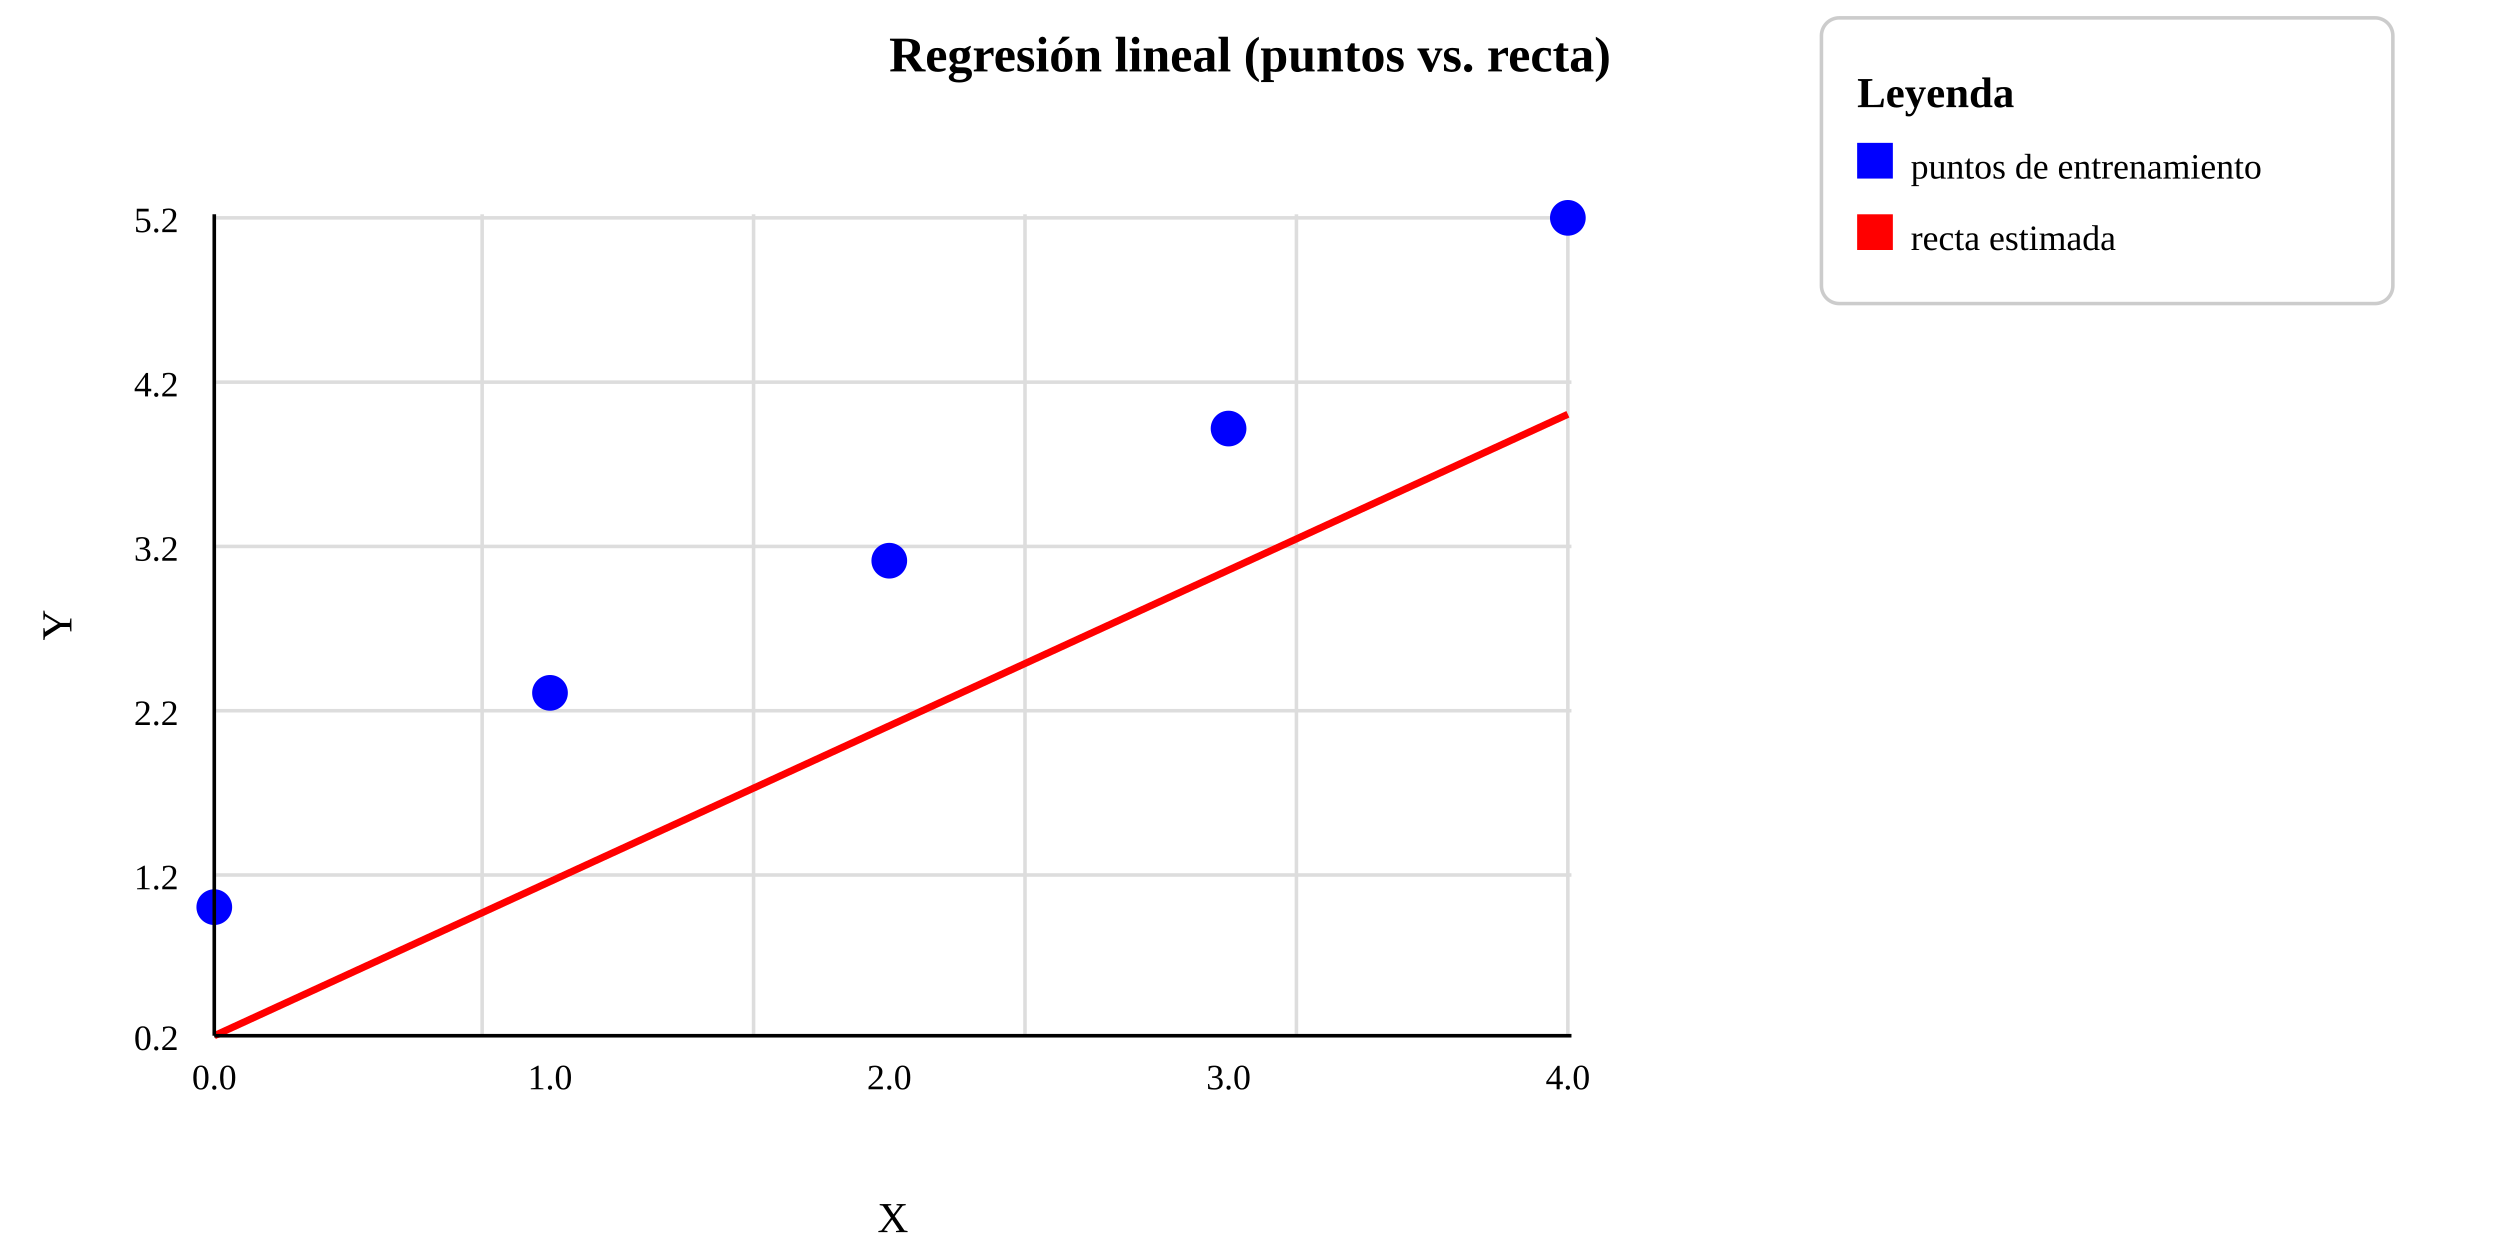
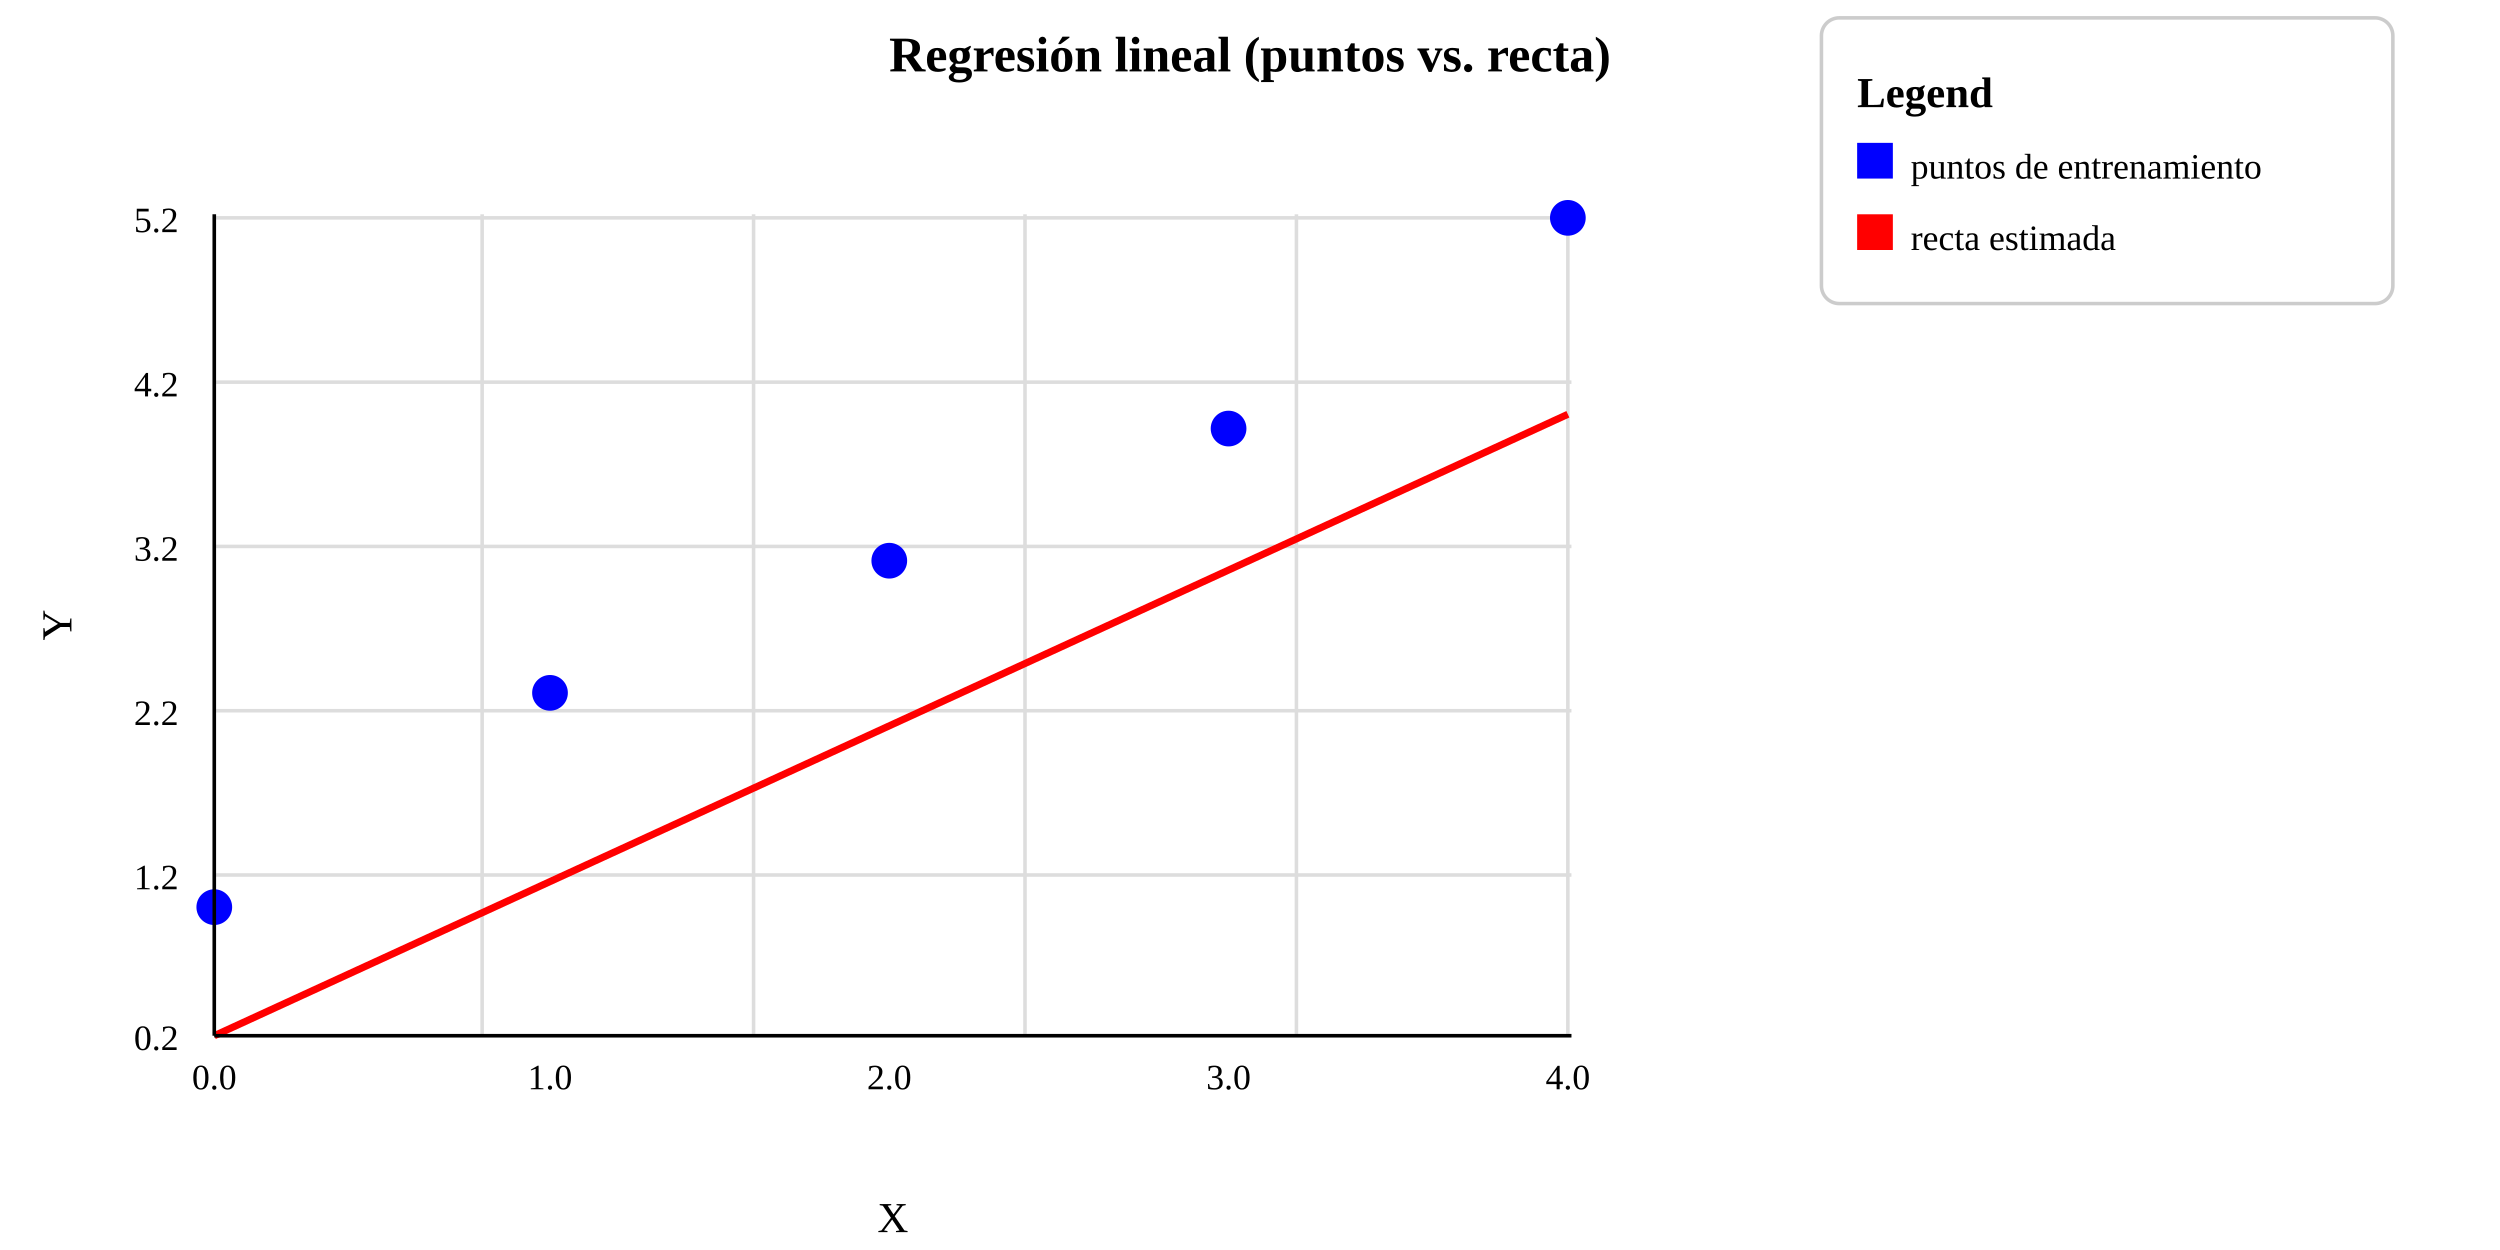
<svg xmlns="http://www.w3.org/2000/svg" width="700" height="350">
  <rect x="0" y="0" width="700" height="350" fill="white" />
  <line x1="60" y1="290" x2="440" y2="290" stroke="#ddd" stroke-width="1" />
  <line x1="60" y1="245" x2="440" y2="245" stroke="#ddd" stroke-width="1" />
  <line x1="60" y1="199" x2="440" y2="199" stroke="#ddd" stroke-width="1" />
  <line x1="60" y1="153" x2="440" y2="153" stroke="#ddd" stroke-width="1" />
  <line x1="60" y1="107" x2="440" y2="107" stroke="#ddd" stroke-width="1" />
  <line x1="60" y1="61" x2="440" y2="61" stroke="#ddd" stroke-width="1" />
  <line x1="60" y1="60" x2="60" y2="290" stroke="#ddd" stroke-width="1" />
  <line x1="135" y1="60" x2="135" y2="290" stroke="#ddd" stroke-width="1" />
  <line x1="211" y1="60" x2="211" y2="290" stroke="#ddd" stroke-width="1" />
  <line x1="287" y1="60" x2="287" y2="290" stroke="#ddd" stroke-width="1" />
  <line x1="363" y1="60" x2="363" y2="290" stroke="#ddd" stroke-width="1" />
  <line x1="439" y1="60" x2="439" y2="290" stroke="#ddd" stroke-width="1" />
  <circle cx="60" cy="254" r="5" fill="blue" />
  <circle cx="154" cy="194" r="5" fill="blue" />
  <circle cx="249" cy="157" r="5" fill="blue" />
  <circle cx="344" cy="120" r="5" fill="blue" />
  <circle cx="439" cy="61" r="5" fill="blue" />
  <line x1="60" y1="290" x2="439" y2="116" stroke="red" stroke-width="2" />
  <line x1="60" y1="290" x2="440" y2="290" stroke="black" stroke-width="1" />
  <line x1="60" y1="60" x2="60" y2="290" stroke="black" stroke-width="1" />
  <text x="50" y="294" font-size="10" text-anchor="end">0.2</text>
  <text x="50" y="249" font-size="10" text-anchor="end">1.2</text>
  <text x="50" y="203" font-size="10" text-anchor="end">2.2</text>
  <text x="50" y="157" font-size="10" text-anchor="end">3.2</text>
  <text x="50" y="111" font-size="10" text-anchor="end">4.2</text>
  <text x="50" y="65" font-size="10" text-anchor="end">5.2</text>
  <text x="60" y="305" font-size="10" text-anchor="middle">0.0</text>
  <text x="154" y="305" font-size="10" text-anchor="middle">1.0</text>
  <text x="249" y="305" font-size="10" text-anchor="middle">2.0</text>
  <text x="344" y="305" font-size="10" text-anchor="middle">3.0</text>
  <text x="439" y="305" font-size="10" text-anchor="middle">4.0</text>
  <text x="350" y="20" font-size="14" text-anchor="middle" font-weight="bold">Regresión lineal (puntos vs. recta)</text>
  <text x="250" y="345" font-size="12" text-anchor="middle">X</text>
  <g transform="translate(20,175) rotate(-90)">
    <text font-size="12" text-anchor="middle">Y</text>
  </g>
  <rect x="510" y="5" width="160" height="80" fill="white" stroke="#ccc" rx="5" />
-   <text x="520" y="30" font-size="12" font-weight="bold">Leyenda</text>
+   <text x="520" y="30" font-size="12" font-weight="bold">Legend</text>
  <rect x="520" y="40" width="10" height="10" fill="blue" />
  <text x="535" y="50" font-size="10">puntos de entrenamiento</text>
  <rect x="520" y="60" width="10" height="10" fill="red" />
  <text x="535" y="70" font-size="10">recta estimada</text>
</svg>
